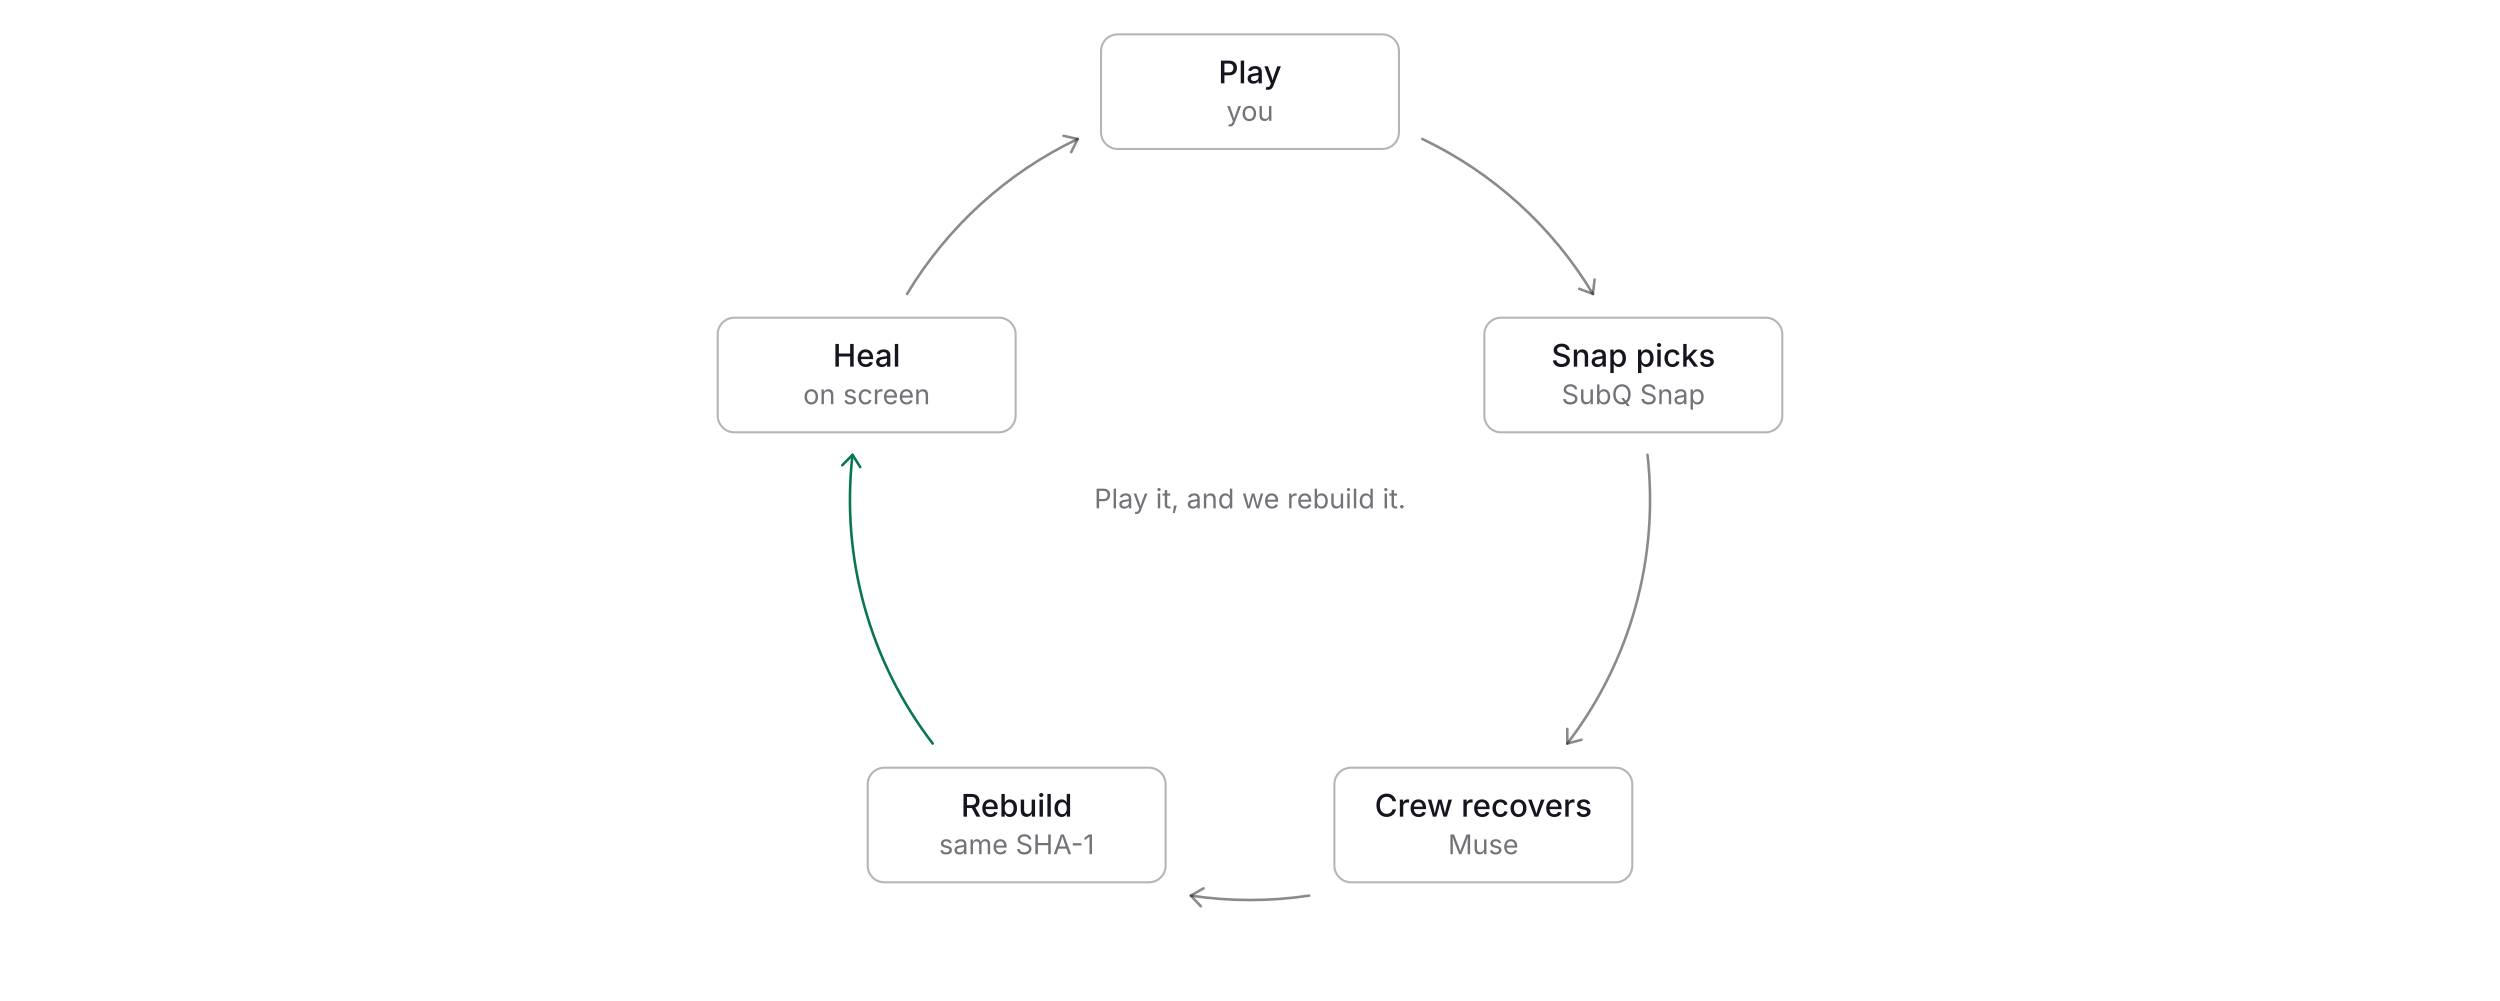
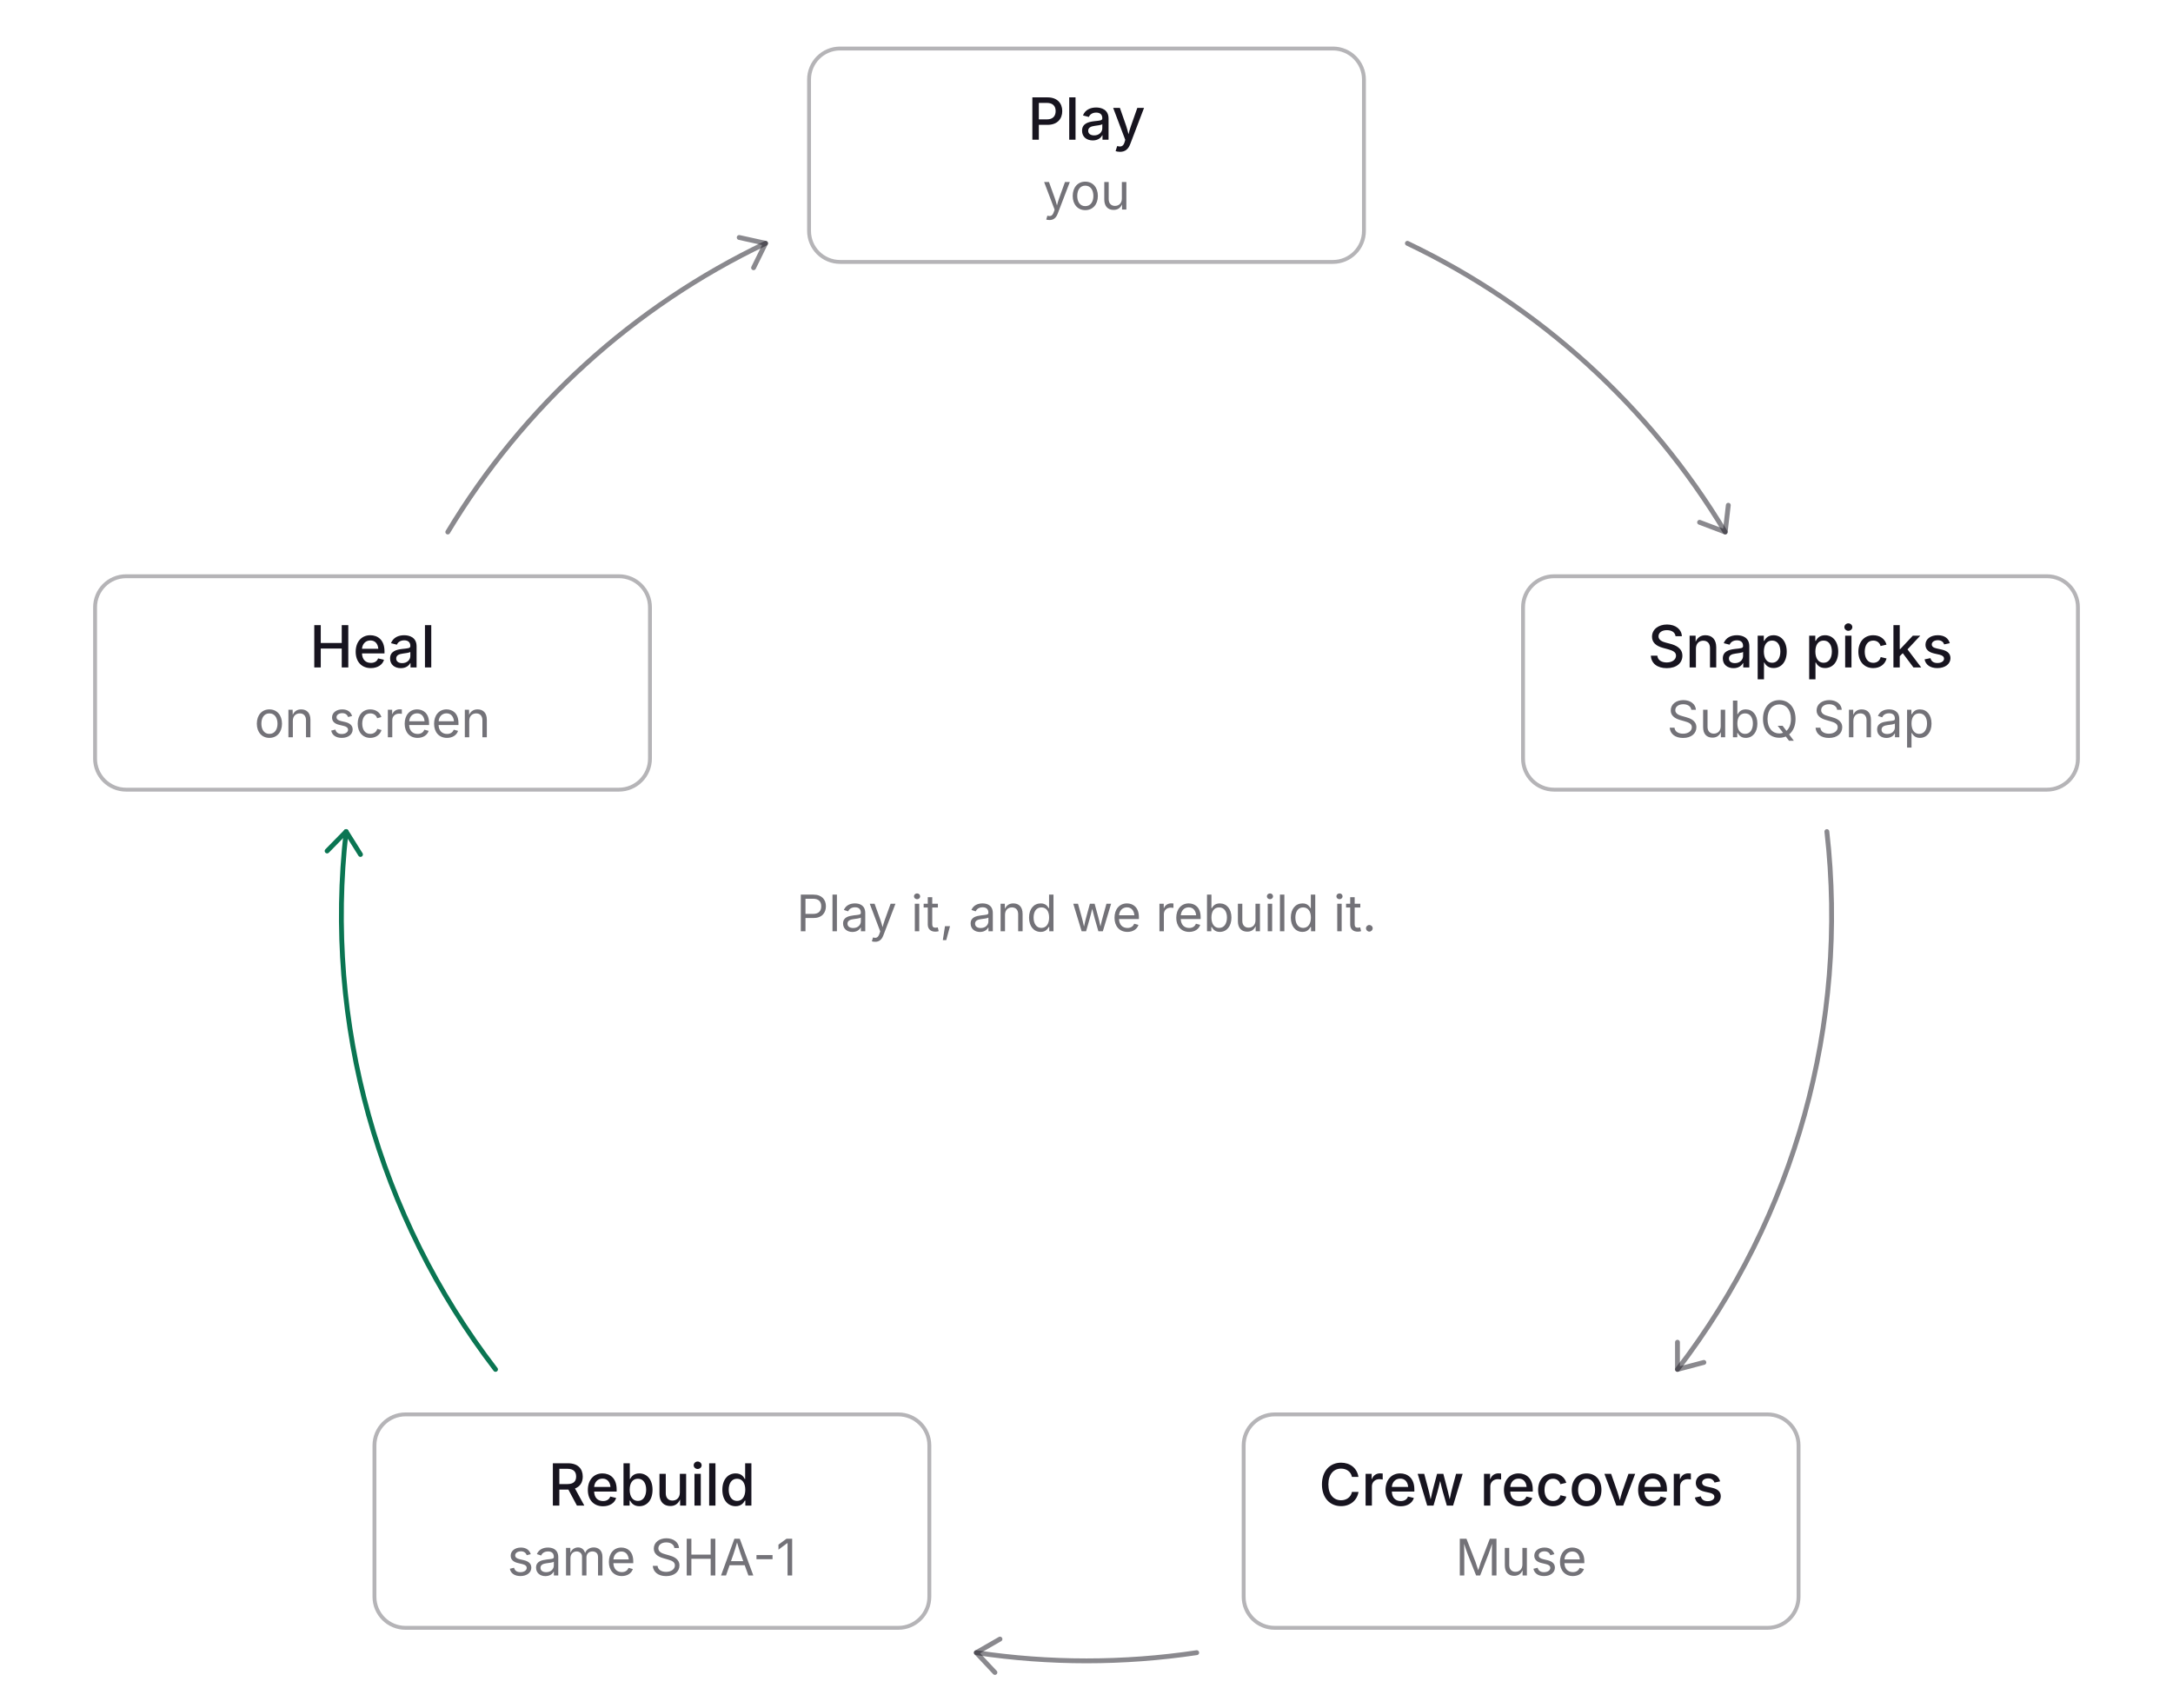
- <svg xmlns="http://www.w3.org/2000/svg" width="1200" height="480" viewBox="0 0 1200 480" role="img" aria-labelledby="t d">
+ <svg xmlns="http://www.w3.org/2000/svg" width="560" height="440" viewBox="320 4 560 440" role="img" aria-labelledby="t d">
  <style>.s{font-family:Inter, -apple-system, BlinkMacSystemFont, 'Segoe UI', Helvetica, Arial, sans-serif}.m{font-family:'JetBrains Mono', SFMono-Regular, ui-monospace, Menlo, Consolas, monospace}</style>
  <path d="M682.7,66.7 A192,192 0 0 1 764.6,141.1" fill="none" stroke="#17141F" stroke-width="1.25" stroke-opacity="0.5" stroke-linecap="round" stroke-linejoin="round" />
  <path d="M765.4,134.2 L764.6,141.1 L758.0,138.6" fill="none" stroke="#17141F" stroke-width="1.25" stroke-opacity="0.5" stroke-linecap="round" stroke-linejoin="round" />
  <path d="M790.8,218.3 A192,192 0 0 1 752.3,356.9" fill="none" stroke="#17141F" stroke-width="1.25" stroke-opacity="0.5" stroke-linecap="round" stroke-linejoin="round" />
  <path d="M759.1,355.1 L752.3,356.9 L752.3,349.9" fill="none" stroke="#17141F" stroke-width="1.25" stroke-opacity="0.5" stroke-linecap="round" stroke-linejoin="round" />
  <path d="M628.4,429.9 A192,192 0 0 1 571.6,429.9" fill="none" stroke="#17141F" stroke-width="1.25" stroke-opacity="0.5" stroke-linecap="round" stroke-linejoin="round" />
  <path d="M576.4,435.0 L571.6,429.9 L577.7,426.4" fill="none" stroke="#17141F" stroke-width="1.25" stroke-opacity="0.5" stroke-linecap="round" stroke-linejoin="round" />
  <path d="M447.7,356.9 A192,192 0 0 1 409.2,218.3" fill="none" stroke="#0A7552" stroke-width="1.25" stroke-linecap="round" stroke-linejoin="round" />
  <path d="M404.3,223.3 L409.2,218.3 L412.9,224.2" fill="none" stroke="#0A7552" stroke-width="1.25" stroke-linecap="round" stroke-linejoin="round" />
  <path d="M435.4,141.1 A192,192 0 0 1 517.3,66.7" fill="none" stroke="#17141F" stroke-width="1.25" stroke-opacity="0.5" stroke-linecap="round" stroke-linejoin="round" />
  <path d="M510.5,65.2 L517.3,66.7 L514.2,73.0" fill="none" stroke="#17141F" stroke-width="1.25" stroke-opacity="0.5" stroke-linecap="round" stroke-linejoin="round" />
  <rect x="528.5" y="16.5" width="143" height="55" rx="8" fill="none" stroke="#17141F" stroke-opacity="0.32" stroke-width="1" />
  <text x="600" y="40" class="s" font-size="15" font-weight="500" text-anchor="middle" fill="#17141F">Play</text>
  <text x="600" y="58" class="s" font-size="13" text-anchor="middle" fill="#17141F" fill-opacity="0.6">you</text>
  <rect x="712.5" y="152.5" width="143" height="55" rx="8" fill="none" stroke="#17141F" stroke-opacity="0.32" stroke-width="1" />
  <text x="784" y="176" class="s" font-size="15" font-weight="500" text-anchor="middle" fill="#17141F">Snap picks</text>
  <text x="784" y="194" class="s" font-size="13" text-anchor="middle" fill="#17141F" fill-opacity="0.6">SubQ Snap</text>
  <rect x="640.5" y="368.5" width="143" height="55" rx="8" fill="none" stroke="#17141F" stroke-opacity="0.32" stroke-width="1" />
  <text x="712" y="392" class="s" font-size="15" font-weight="500" text-anchor="middle" fill="#17141F">Crew recovers</text>
  <text x="712" y="410" class="s" font-size="13" text-anchor="middle" fill="#17141F" fill-opacity="0.6">Muse</text>
  <rect x="416.5" y="368.5" width="143" height="55" rx="8" fill="none" stroke="#17141F" stroke-opacity="0.32" stroke-width="1" />
  <text x="488" y="392" class="s" font-size="15" font-weight="500" text-anchor="middle" fill="#17141F">Rebuild</text>
  <text x="488" y="410" class="s" font-size="13" text-anchor="middle" fill="#17141F" fill-opacity="0.6">same SHA-1</text>
  <rect x="344.5" y="152.5" width="143" height="55" rx="8" fill="none" stroke="#17141F" stroke-opacity="0.32" stroke-width="1" />
  <text x="416" y="176" class="s" font-size="15" font-weight="500" text-anchor="middle" fill="#17141F">Heal</text>
  <text x="416" y="194" class="s" font-size="13" text-anchor="middle" fill="#17141F" fill-opacity="0.6">on screen</text>
  <text x="600" y="244" class="s" font-size="13" text-anchor="middle" fill="#17141F" fill-opacity="0.6">Play it, and we rebuild it.</text>
</svg>
